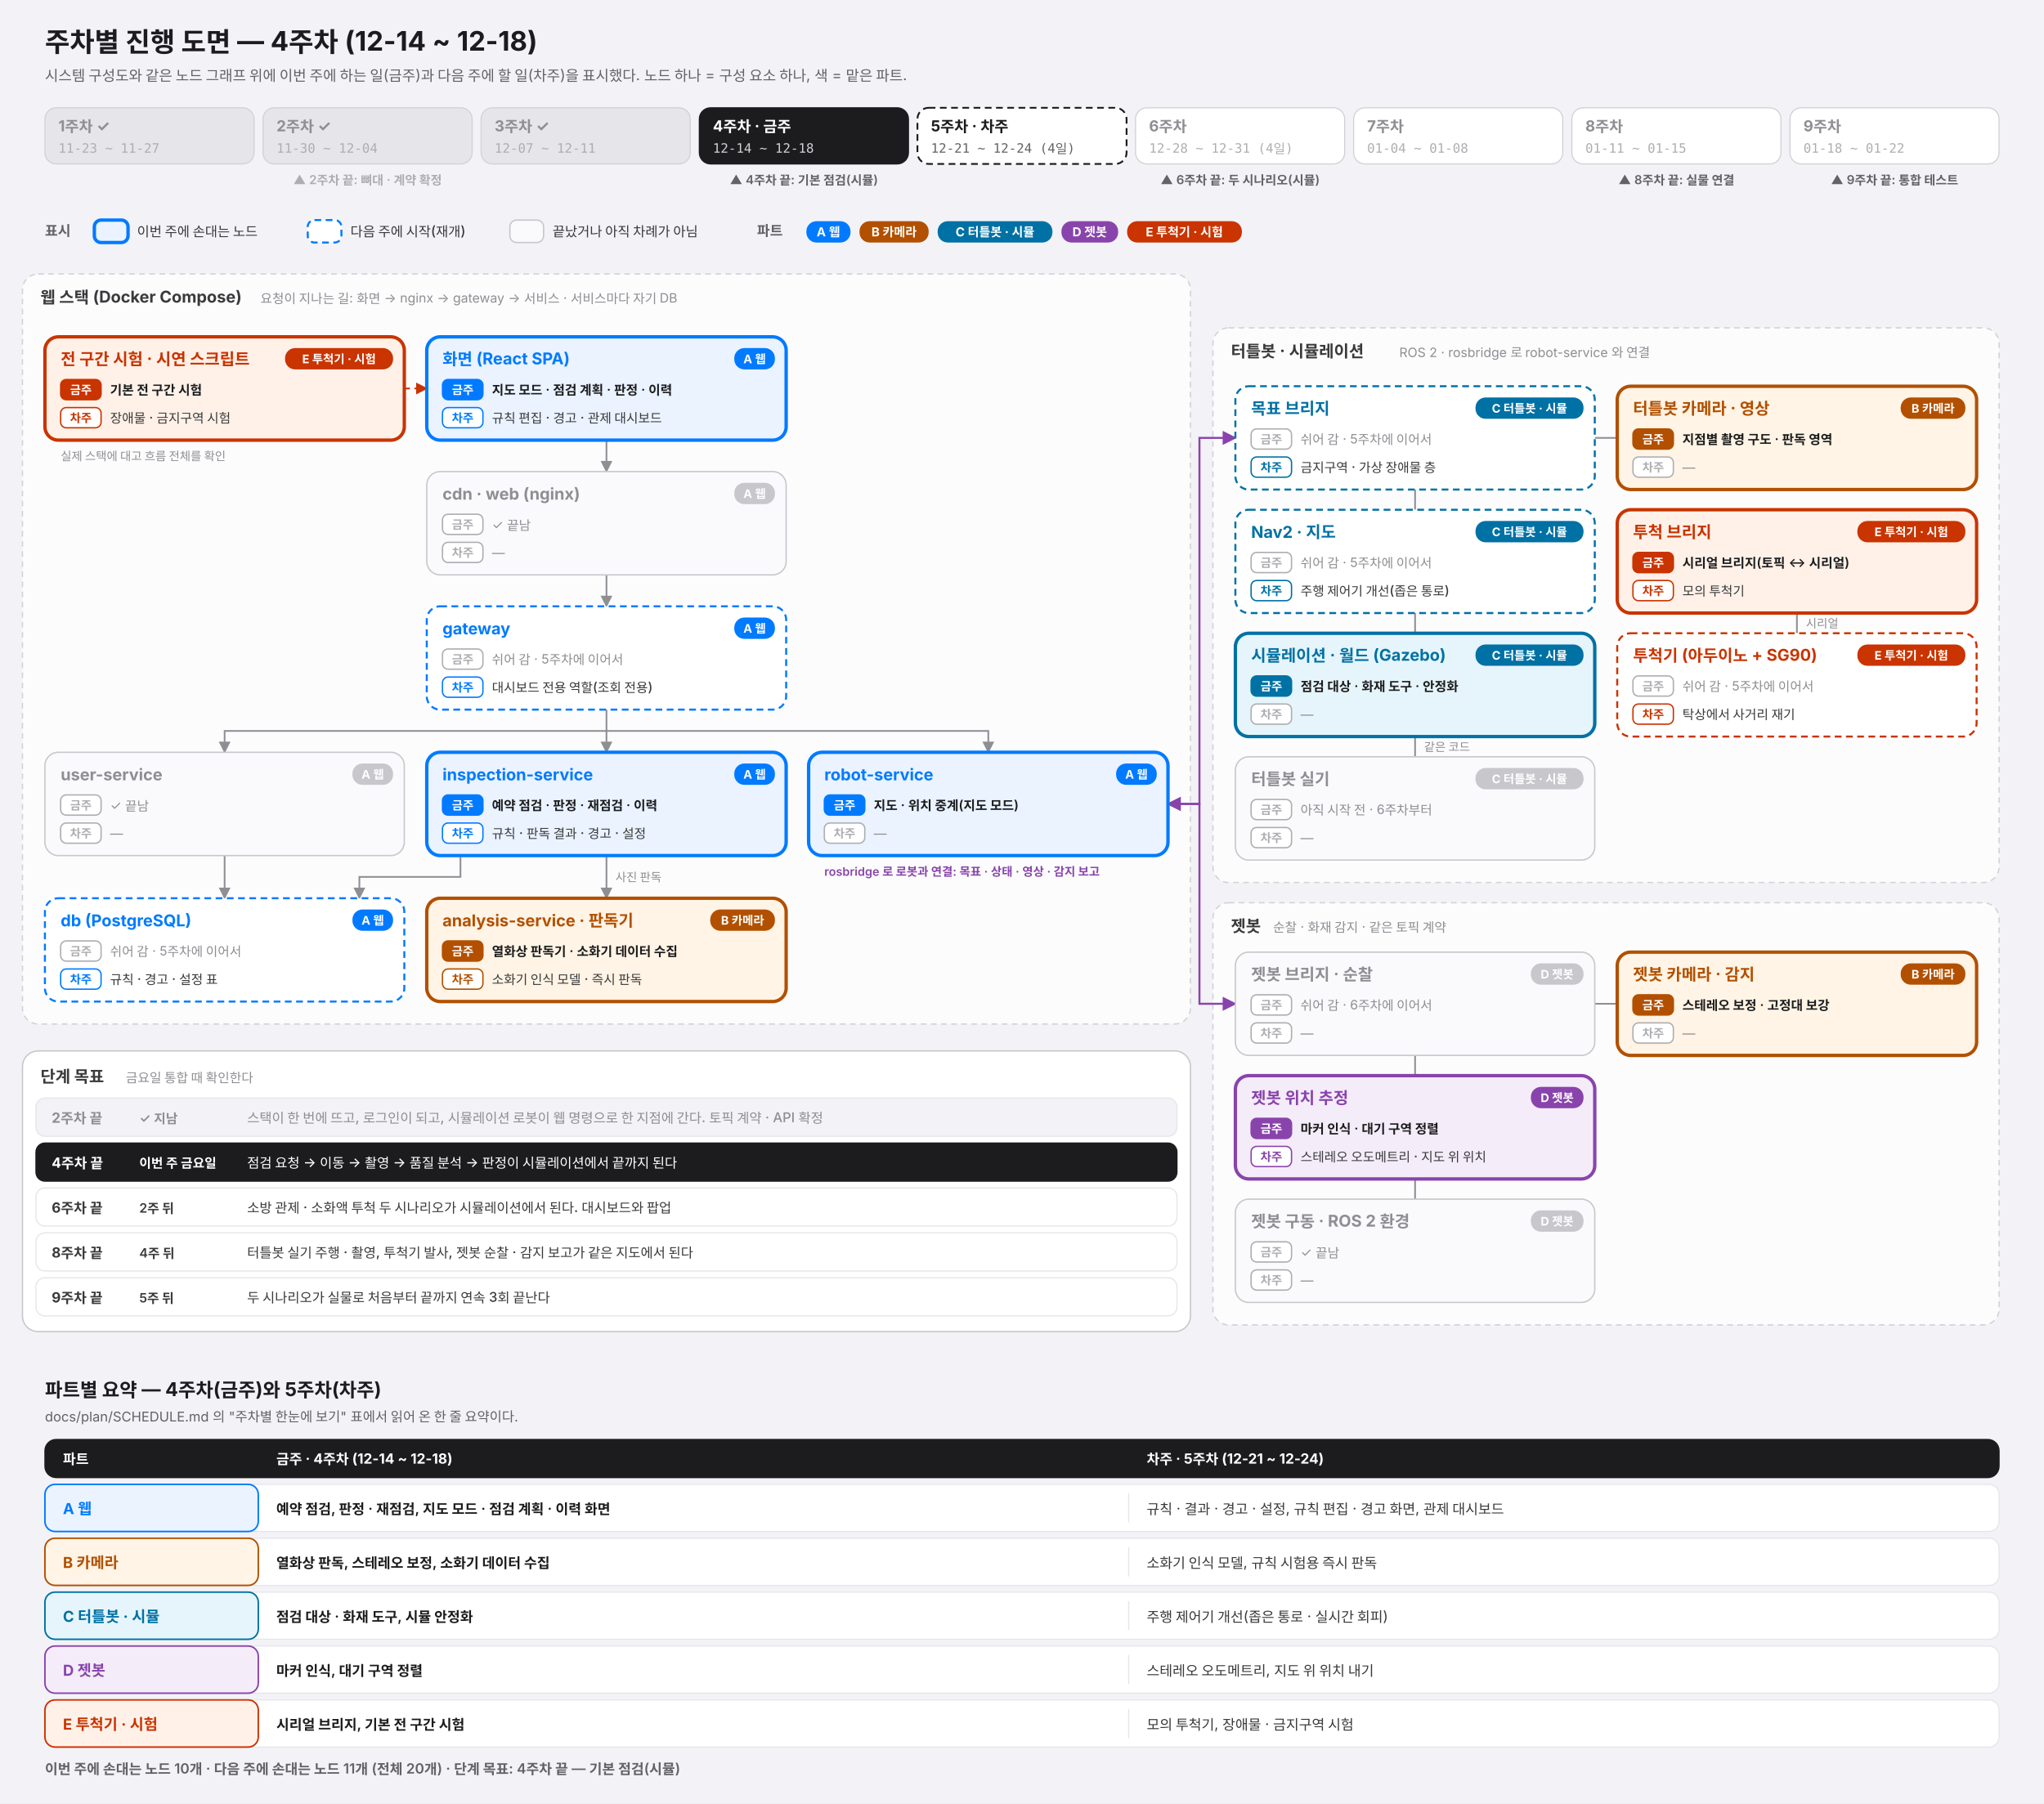
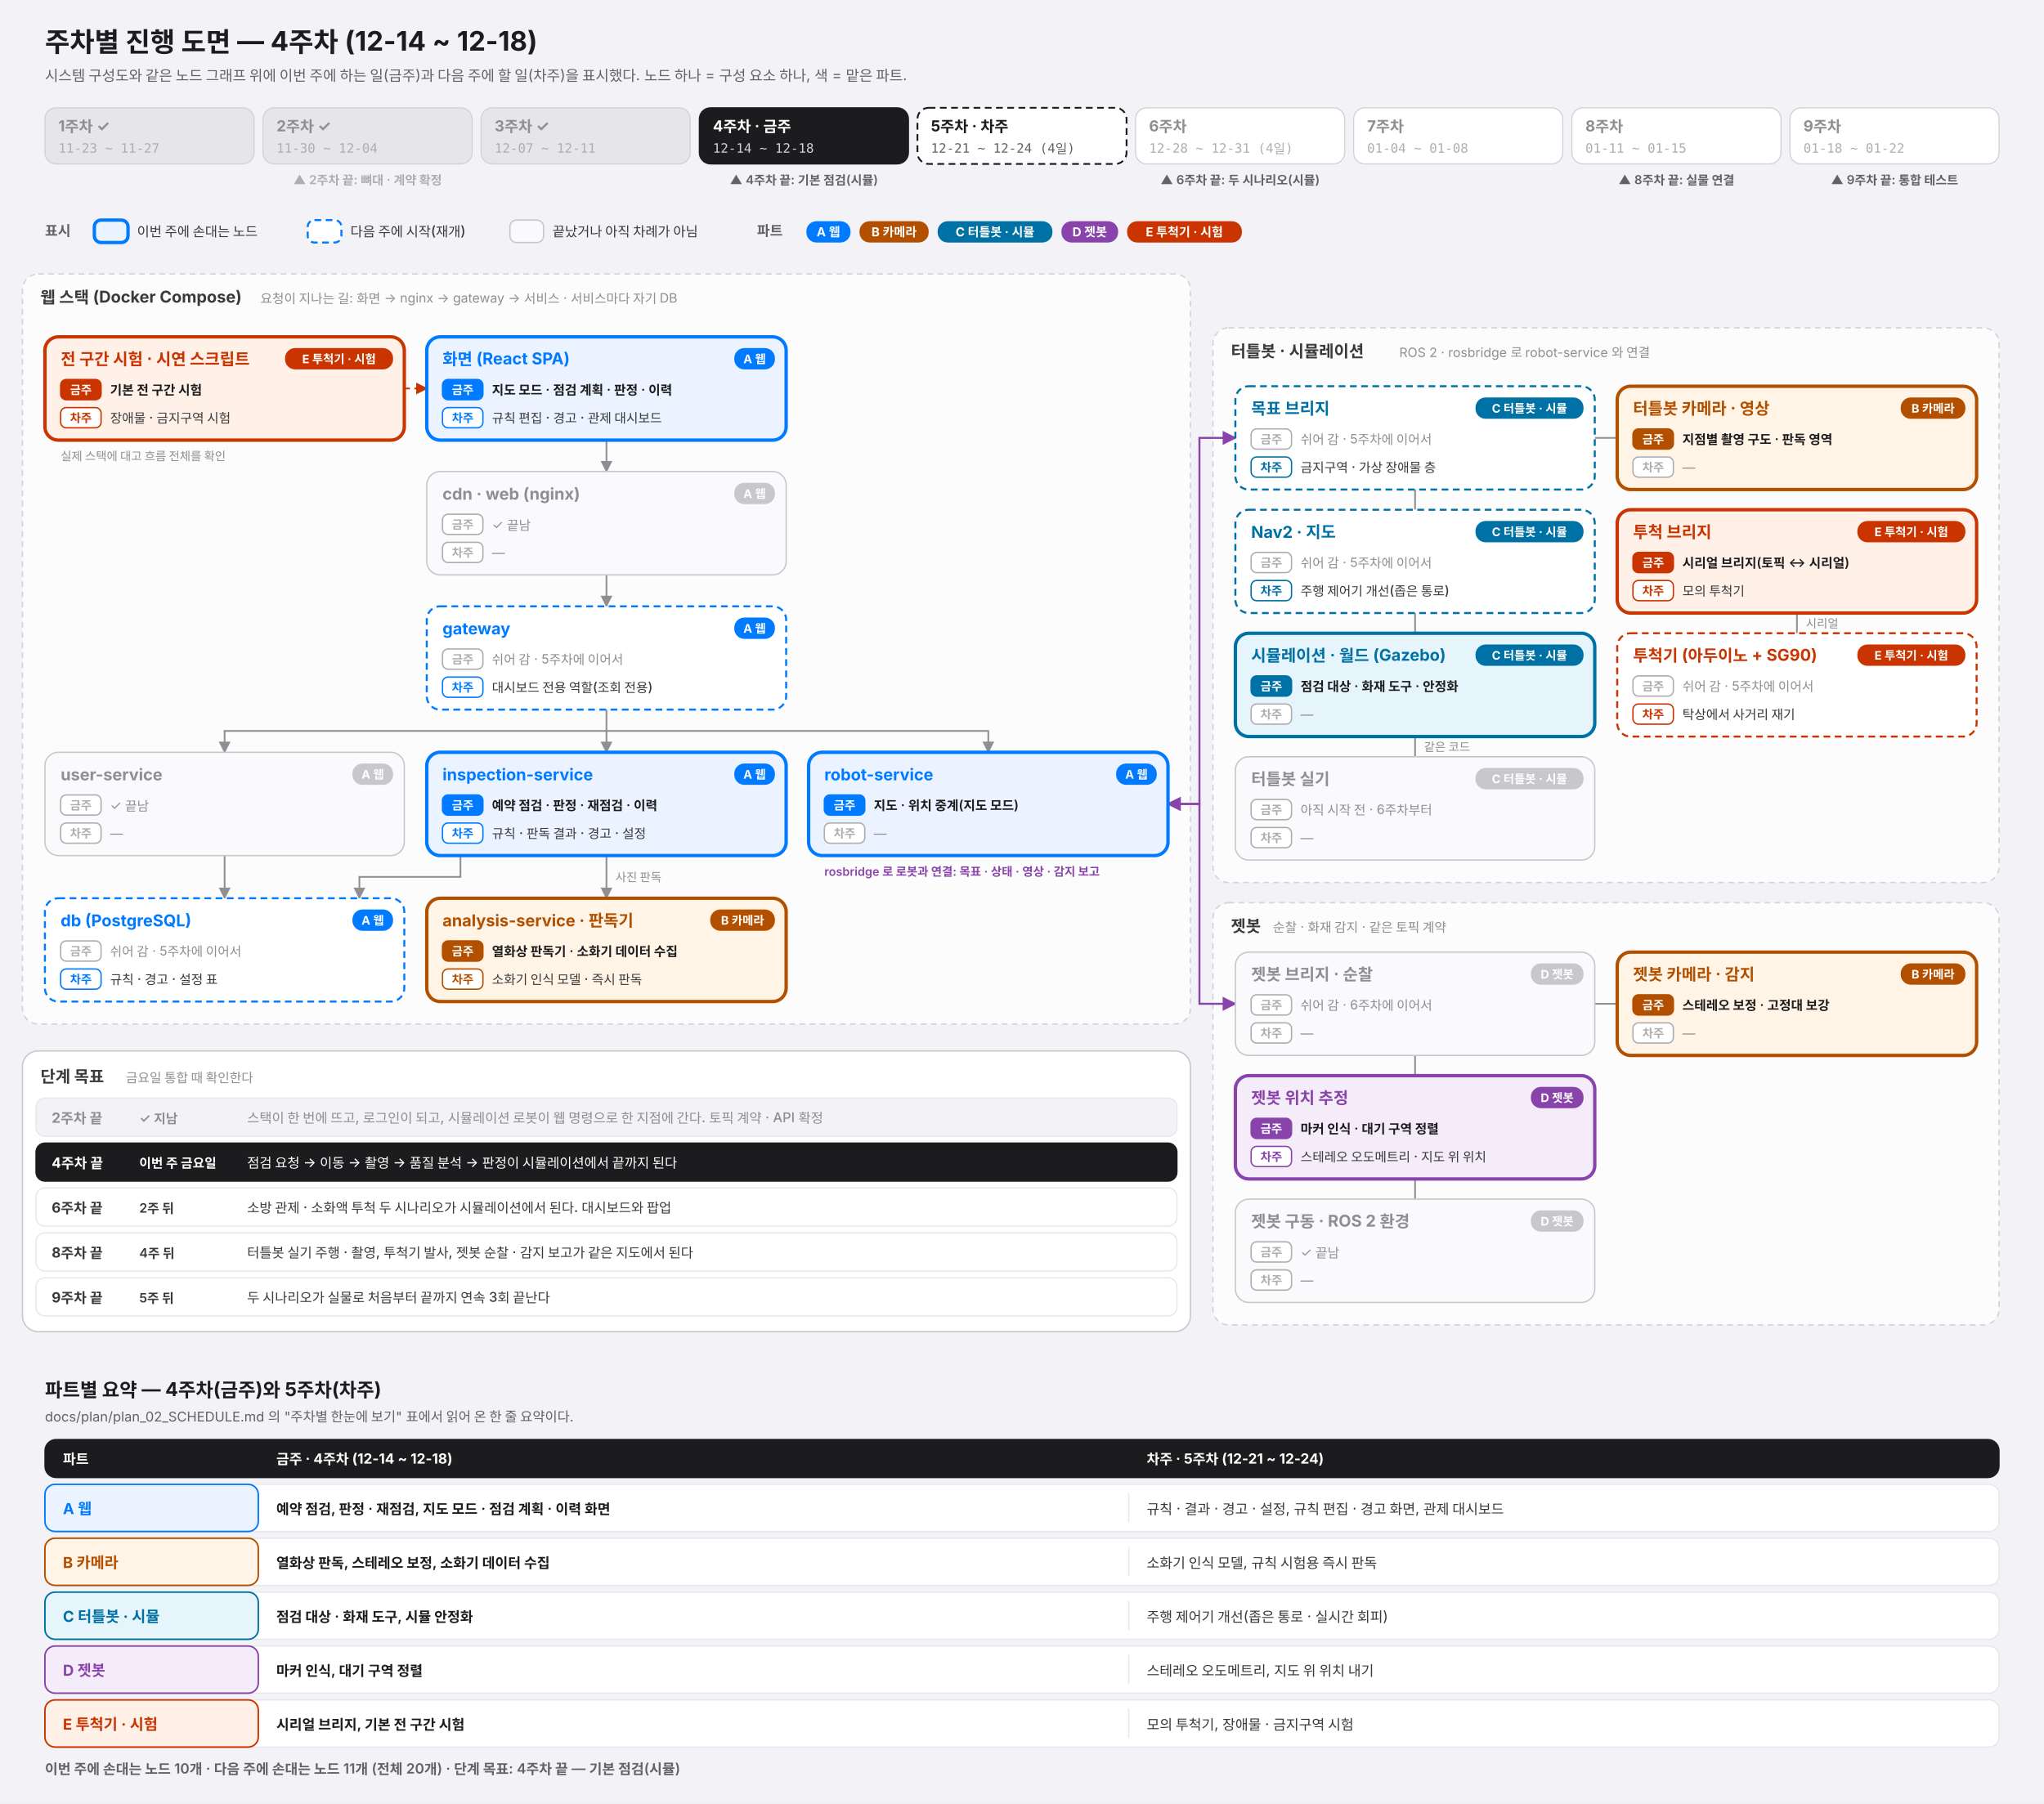
<svg xmlns="http://www.w3.org/2000/svg" width="1820" height="1606" viewBox="0 0 1820 1606" font-family="-apple-system, 'Apple SD Gothic Neo', 'Noto Sans KR', 'Malgun Gothic', sans-serif">
  <defs>
    <marker id="a8944ab" viewBox="0 0 10 10" refX="9" refY="5" markerWidth="7" markerHeight="7" orient="auto-start-reverse">
      <path d="M0,0 L10,5 L0,10 z" fill="#8944ab" />
    </marker>
    <marker id="a8e8e93" viewBox="0 0 10 10" refX="9" refY="5" markerWidth="7" markerHeight="7" orient="auto-start-reverse">
      <path d="M0,0 L10,5 L0,10 z" fill="#8e8e93" />
    </marker>
    <marker id="ac93400" viewBox="0 0 10 10" refX="9" refY="5" markerWidth="7" markerHeight="7" orient="auto-start-reverse">
      <path d="M0,0 L10,5 L0,10 z" fill="#c93400" />
    </marker>
  </defs>
  <rect width="1820" height="1606" fill="#f2f2f7" />
  <text x="40.0" y="46.0" font-size="24" font-weight="700" fill="#1c1c1e" text-anchor="start">주차별 진행 도면 — 4주차 (12-14 ~ 12-18)</text>
  <text x="40.0" y="72.0" font-size="13" font-weight="400" fill="#636366" text-anchor="start">시스템 구성도와 같은 노드 그래프 위에 이번 주에 하는 일(금주)과 다음 주에 할 일(차주)을 표시했다. 노드 하나 = 구성 요소 하나, 색 = 맡은 파트.</text>
  <rect x="40.0" y="96.0" width="186.2" height="50.0" rx="10" fill="#e5e5ea" stroke="#d1d1d6" stroke-width="1.0" />
  <text x="52.0" y="117.0" font-size="13.5" font-weight="700" fill="#8e8e93" text-anchor="start">1주차 ✓</text>
  <text x="52.0" y="136.0" font-size="11.5" font-weight="500" fill="#aeaeb2" text-anchor="start" font-family="'SF Mono', Menlo, Consolas, monospace">11-23 ~ 11-27</text>
  <rect x="234.2" y="96.0" width="186.2" height="50.0" rx="10" fill="#e5e5ea" stroke="#d1d1d6" stroke-width="1.0" />
  <text x="246.2" y="117.0" font-size="13.5" font-weight="700" fill="#8e8e93" text-anchor="start">2주차 ✓</text>
  <text x="246.2" y="136.0" font-size="11.5" font-weight="500" fill="#aeaeb2" text-anchor="start" font-family="'SF Mono', Menlo, Consolas, monospace">11-30 ~ 12-04</text>
  <text x="327.3" y="164.0" font-size="11" font-weight="600" fill="#aeaeb2" text-anchor="middle">▲ 2주차 끝: 뼈대 · 계약 확정</text>
  <rect x="428.4" y="96.0" width="186.2" height="50.0" rx="10" fill="#e5e5ea" stroke="#d1d1d6" stroke-width="1.0" />
  <text x="440.4" y="117.0" font-size="13.5" font-weight="700" fill="#8e8e93" text-anchor="start">3주차 ✓</text>
  <text x="440.4" y="136.0" font-size="11.5" font-weight="500" fill="#aeaeb2" text-anchor="start" font-family="'SF Mono', Menlo, Consolas, monospace">12-07 ~ 12-11</text>
  <rect x="622.7" y="96.0" width="186.2" height="50.0" rx="10" fill="#1c1c1e" stroke="#1c1c1e" stroke-width="1.0" />
  <text x="634.7" y="117.0" font-size="13.5" font-weight="700" fill="#ffffff" text-anchor="start">4주차 · 금주</text>
  <text x="634.7" y="136.0" font-size="11.5" font-weight="500" fill="#d1d1d6" text-anchor="start" font-family="'SF Mono', Menlo, Consolas, monospace">12-14 ~ 12-18</text>
  <text x="715.8" y="164.0" font-size="11" font-weight="600" fill="#636366" text-anchor="middle">▲ 4주차 끝: 기본 점검(시뮬)</text>
  <rect x="816.9" y="96.0" width="186.2" height="50.0" rx="10" fill="#ffffff" stroke="#1c1c1e" stroke-width="1.6" stroke-dasharray="6 4" />
  <text x="828.9" y="117.0" font-size="13.5" font-weight="700" fill="#1c1c1e" text-anchor="start">5주차 · 차주</text>
  <text x="828.9" y="136.0" font-size="11.5" font-weight="500" fill="#636366" text-anchor="start" font-family="'SF Mono', Menlo, Consolas, monospace">12-21 ~ 12-24  (4일)</text>
  <rect x="1011.1" y="96.0" width="186.2" height="50.0" rx="10" fill="#ffffff" stroke="#d1d1d6" stroke-width="1.0" />
  <text x="1023.1" y="117.0" font-size="13.5" font-weight="700" fill="#8e8e93" text-anchor="start">6주차</text>
  <text x="1023.1" y="136.0" font-size="11.5" font-weight="500" fill="#aeaeb2" text-anchor="start" font-family="'SF Mono', Menlo, Consolas, monospace">12-28 ~ 12-31  (4일)</text>
  <text x="1104.2" y="164.0" font-size="11" font-weight="600" fill="#636366" text-anchor="middle">▲ 6주차 끝: 두 시나리오(시뮬)</text>
  <rect x="1205.3" y="96.0" width="186.2" height="50.0" rx="10" fill="#ffffff" stroke="#d1d1d6" stroke-width="1.0" />
  <text x="1217.3" y="117.0" font-size="13.5" font-weight="700" fill="#8e8e93" text-anchor="start">7주차</text>
  <text x="1217.3" y="136.0" font-size="11.5" font-weight="500" fill="#aeaeb2" text-anchor="start" font-family="'SF Mono', Menlo, Consolas, monospace">01-04 ~ 01-08</text>
  <rect x="1399.6" y="96.0" width="186.2" height="50.0" rx="10" fill="#ffffff" stroke="#d1d1d6" stroke-width="1.0" />
  <text x="1411.6" y="117.0" font-size="13.5" font-weight="700" fill="#8e8e93" text-anchor="start">8주차</text>
  <text x="1411.6" y="136.0" font-size="11.5" font-weight="500" fill="#aeaeb2" text-anchor="start" font-family="'SF Mono', Menlo, Consolas, monospace">01-11 ~ 01-15</text>
  <text x="1492.7" y="164.0" font-size="11" font-weight="600" fill="#636366" text-anchor="middle">▲ 8주차 끝: 실물 연결</text>
  <rect x="1593.8" y="96.0" width="186.2" height="50.0" rx="10" fill="#ffffff" stroke="#d1d1d6" stroke-width="1.0" />
  <text x="1605.8" y="117.0" font-size="13.5" font-weight="700" fill="#8e8e93" text-anchor="start">9주차</text>
  <text x="1605.8" y="136.0" font-size="11.5" font-weight="500" fill="#aeaeb2" text-anchor="start" font-family="'SF Mono', Menlo, Consolas, monospace">01-18 ~ 01-22</text>
  <text x="1686.9" y="164.0" font-size="11" font-weight="600" fill="#636366" text-anchor="middle">▲ 9주차 끝: 통합 테스트</text>
  <text x="40.0" y="210.0" font-size="12.5" font-weight="700" fill="#636366" text-anchor="start">표시</text>
  <rect x="84.0" y="196.0" width="30.0" height="20.0" rx="6" fill="#eaf3ff" stroke="#007aff" stroke-width="3" />
  <text x="122.0" y="210.5" font-size="12" font-weight="500" fill="#3a3a3c" text-anchor="start">이번 주에 손대는 노드</text>
  <rect x="274.0" y="196.0" width="30.0" height="20.0" rx="6" fill="#ffffff" stroke="#007aff" stroke-width="1.8" stroke-dasharray="6 4" />
  <text x="312.0" y="210.5" font-size="12" font-weight="500" fill="#3a3a3c" text-anchor="start">다음 주에 시작(재개)</text>
  <rect x="454.0" y="196.0" width="30.0" height="20.0" rx="6" fill="#fafafc" stroke="#c7c7cc" stroke-width="1.2" />
  <text x="492.0" y="210.5" font-size="12" font-weight="500" fill="#3a3a3c" text-anchor="start">끝났거나 아직 차례가 아님</text>
  <text x="674.0" y="210.0" font-size="12.5" font-weight="700" fill="#636366" text-anchor="start">파트</text>
  <rect x="718.0" y="197.0" width="39.3" height="19.0" rx="9" fill="#007aff" stroke="none" stroke-width="0" />
  <text x="737.6" y="210.5" font-size="11" font-weight="700" fill="#ffffff" text-anchor="middle">A 웹</text>
  <rect x="765.3" y="197.0" width="61.6" height="19.0" rx="9" fill="#b25000" stroke="none" stroke-width="0" />
  <text x="796.1" y="210.5" font-size="11" font-weight="700" fill="#ffffff" text-anchor="middle">B 카메라</text>
  <rect x="834.9" y="197.0" width="102.2" height="19.0" rx="9" fill="#0071a4" stroke="none" stroke-width="0" />
  <text x="886.0" y="210.5" font-size="11" font-weight="700" fill="#ffffff" text-anchor="middle">C 터틀봇 · 시뮬</text>
  <rect x="945.1" y="197.0" width="50.5" height="19.0" rx="9" fill="#8944ab" stroke="none" stroke-width="0" />
  <text x="970.3" y="210.5" font-size="11" font-weight="700" fill="#ffffff" text-anchor="middle">D 젯봇</text>
  <rect x="1003.6" y="197.0" width="102.2" height="19.0" rx="9" fill="#c93400" stroke="none" stroke-width="0" />
  <text x="1054.6" y="210.5" font-size="11" font-weight="700" fill="#ffffff" text-anchor="middle">E 투척기 · 시험</text>
  <rect x="20.0" y="244.0" width="1040.0" height="668.0" rx="14" fill="#ffffff" stroke="#c7c7cc" stroke-width="1.2" stroke-dasharray="5 4" opacity="0.75" />
  <text x="36.0" y="270.0" font-size="14.5" font-weight="700" fill="#3a3a3c" text-anchor="start">웹 스택 (Docker Compose)</text>
  <text x="231.8" y="270.0" font-size="11.5" font-weight="400" fill="#8e8e93" text-anchor="start">요청이 지나는 길: 화면 → nginx → gateway → 서비스 · 서비스마다 자기 DB</text>
  <rect x="1080.0" y="292.0" width="700.0" height="494.0" rx="14" fill="#ffffff" stroke="#c7c7cc" stroke-width="1.2" stroke-dasharray="5 4" opacity="0.75" />
  <text x="1096.0" y="318.0" font-size="14.5" font-weight="700" fill="#3a3a3c" text-anchor="start">터틀봇 · 시뮬레이션</text>
  <text x="1245.9" y="318.0" font-size="11.5" font-weight="400" fill="#8e8e93" text-anchor="start">ROS 2 · rosbridge 로 robot-service 와 연결</text>
  <rect x="1080.0" y="804.0" width="700.0" height="376.0" rx="14" fill="#ffffff" stroke="#c7c7cc" stroke-width="1.2" stroke-dasharray="5 4" opacity="0.75" />
  <text x="1096.0" y="830.0" font-size="14.5" font-weight="700" fill="#3a3a3c" text-anchor="start">젯봇</text>
  <text x="1133.5" y="830.0" font-size="11.5" font-weight="400" fill="#8e8e93" text-anchor="start">순찰 · 화재 감지 · 같은 토픽 계약</text>
  <path d="M540.0 392.0 L540.0 420.0" fill="none" stroke="#8e8e93" stroke-width="1.5" marker-end="url(#a8e8e93)" />
  <path d="M540.0 512.0 L540.0 540.0" fill="none" stroke="#8e8e93" stroke-width="1.5" marker-end="url(#a8e8e93)" />
  <path d="M540.0 632.0 L540.0 670.0" fill="none" stroke="#8e8e93" stroke-width="1.5" marker-end="url(#a8e8e93)" />
  <path d="M540.0 762.0 L540.0 800.0" fill="none" stroke="#8e8e93" stroke-width="1.5" marker-end="url(#a8e8e93)" />
  <text x="548.0" y="785.0" font-size="10.5" font-weight="500" fill="#8e8e93" text-anchor="start">사진 판독</text>
  <path d="M1260.0 436.0 L1260.0 454.0" fill="none" stroke="#8e8e93" stroke-width="1.5" />
  <path d="M1260.0 546.0 L1260.0 564.0" fill="none" stroke="#8e8e93" stroke-width="1.5" />
  <path d="M1260.0 656.0 L1260.0 674.0" fill="none" stroke="#8e8e93" stroke-width="1.5" />
  <text x="1268.0" y="669.0" font-size="10.5" font-weight="500" fill="#8e8e93" text-anchor="start">같은 코드</text>
  <path d="M1600.0 546.0 L1600.0 564.0" fill="none" stroke="#8e8e93" stroke-width="1.5" />
  <text x="1608.0" y="559.0" font-size="10.5" font-weight="500" fill="#8e8e93" text-anchor="start">시리얼</text>
  <path d="M1260.0 940.0 L1260.0 958.0" fill="none" stroke="#8e8e93" stroke-width="1.5" />
  <path d="M1260.0 1050.0 L1260.0 1068.0" fill="none" stroke="#8e8e93" stroke-width="1.5" />
  <path d="M540.0 651.0 L200.0 651.0 L200.0 670.0" fill="none" stroke="#8e8e93" stroke-width="1.5" marker-end="url(#a8e8e93)" />
  <path d="M540.0 651.0 L880.0 651.0 L880.0 670.0" fill="none" stroke="#8e8e93" stroke-width="1.5" marker-end="url(#a8e8e93)" />
  <path d="M200.0 762.0 L200.0 800.0" fill="none" stroke="#8e8e93" stroke-width="1.5" marker-end="url(#a8e8e93)" />
  <path d="M410.0 762.0 L410.0 781.0 L320.0 781.0 L320.0 800.0" fill="none" stroke="#8e8e93" stroke-width="1.5" marker-end="url(#a8e8e93)" />
  <path d="M1040.0 716.0 L1068.0 716.0 L1068.0 390.0 L1100.0 390.0" fill="none" stroke="#8944ab" stroke-width="1.8" marker-end="url(#a8944ab)" marker-start="url(#a8944ab)" />
  <path d="M1040.0 716.0 L1068.0 716.0 L1068.0 894.0 L1100.0 894.0" fill="none" stroke="#8944ab" stroke-width="1.8" marker-end="url(#a8944ab)" marker-start="url(#a8944ab)" />
  <text x="734.0" y="780.0" font-size="10.5" font-weight="600" fill="#8944ab" text-anchor="start">rosbridge 로 로봇과 연결: 목표 · 상태 · 영상 · 감지 보고</text>
  <path d="M1420.0 390.0 L1440.0 390.0" fill="none" stroke="#8e8e93" stroke-width="1.5" />
  <path d="M1420.0 894.0 L1440.0 894.0" fill="none" stroke="#8e8e93" stroke-width="1.5" />
  <path d="M360.0 346.0 L380.0 346.0" fill="none" stroke="#c93400" stroke-width="1.5" marker-end="url(#ac93400)" stroke-dasharray="5 4" />
  <text x="54.0" y="410.0" font-size="10.5" font-weight="500" fill="#8e8e93" text-anchor="start">실제 스택에 대고 흐름 전체를 확인</text>
  <rect x="40.0" y="300.0" width="320.0" height="92.0" rx="12" fill="#fff1e8" stroke="#c93400" stroke-width="3" />
  <text x="54.0" y="325.0" font-size="14.5" font-weight="700" fill="#c93400" text-anchor="start">전 구간 시험 · 시연 스크립트</text>
  <rect x="253.8" y="310.0" width="96.2" height="19.0" rx="9" fill="#c93400" stroke="none" stroke-width="0" />
  <text x="301.9" y="323.5" font-size="10.5" font-weight="700" fill="#ffffff" text-anchor="middle">E 투척기 · 시험</text>
  <rect x="54.0" y="338.0" width="36.0" height="18.0" rx="5" fill="#c93400" stroke="#c93400" stroke-width="1.2" />
  <text x="72.0" y="351.0" font-size="10.5" font-weight="700" fill="#ffffff" text-anchor="middle">금주</text>
  <text x="98.0" y="351.5" font-size="11.5" font-weight="600" fill="#1c1c1e" text-anchor="start">기본 전 구간 시험</text>
  <rect x="54.0" y="363.0" width="36.0" height="18.0" rx="5" fill="#ffffff" stroke="#c93400" stroke-width="1.2" />
  <text x="72.0" y="376.0" font-size="10.5" font-weight="700" fill="#c93400" text-anchor="middle">차주</text>
  <text x="98.0" y="376.5" font-size="11.5" font-weight="500" fill="#3a3a3c" text-anchor="start">장애물 · 금지구역 시험</text>
  <rect x="380.0" y="300.0" width="320.0" height="92.0" rx="12" fill="#eaf3ff" stroke="#007aff" stroke-width="3" />
  <text x="394.0" y="325.0" font-size="14.5" font-weight="700" fill="#007aff" text-anchor="start">화면 (React SPA)</text>
  <rect x="653.8" y="310.0" width="36.2" height="19.0" rx="9" fill="#007aff" stroke="none" stroke-width="0" />
  <text x="671.9" y="323.5" font-size="10.5" font-weight="700" fill="#ffffff" text-anchor="middle">A 웹</text>
  <rect x="394.0" y="338.0" width="36.0" height="18.0" rx="5" fill="#007aff" stroke="#007aff" stroke-width="1.2" />
  <text x="412.0" y="351.0" font-size="10.5" font-weight="700" fill="#ffffff" text-anchor="middle">금주</text>
  <text x="438.0" y="351.5" font-size="11.5" font-weight="600" fill="#1c1c1e" text-anchor="start">지도 모드 · 점검 계획 · 판정 · 이력</text>
  <rect x="394.0" y="363.0" width="36.0" height="18.0" rx="5" fill="#ffffff" stroke="#007aff" stroke-width="1.2" />
  <text x="412.0" y="376.0" font-size="10.5" font-weight="700" fill="#007aff" text-anchor="middle">차주</text>
  <text x="438.0" y="376.5" font-size="11.5" font-weight="500" fill="#3a3a3c" text-anchor="start">규칙 편집 · 경고 · 관제 대시보드</text>
  <rect x="380.0" y="420.0" width="320.0" height="92.0" rx="12" fill="#fafafc" stroke="#c7c7cc" stroke-width="1.2" />
  <text x="394.0" y="445.0" font-size="14.5" font-weight="700" fill="#8e8e93" text-anchor="start">cdn · web (nginx)</text>
  <rect x="653.8" y="430.0" width="36.2" height="19.0" rx="9" fill="#c7c7cc" stroke="none" stroke-width="0" />
  <text x="671.9" y="443.5" font-size="10.5" font-weight="700" fill="#ffffff" text-anchor="middle">A 웹</text>
  <rect x="394.0" y="458.0" width="36.0" height="18.0" rx="5" fill="#ffffff" stroke="#aeaeb2" stroke-width="1.2" />
  <text x="412.0" y="471.0" font-size="10.5" font-weight="700" fill="#aeaeb2" text-anchor="middle">금주</text>
  <text x="438.0" y="471.5" font-size="11.5" font-weight="400" fill="#8e8e93" text-anchor="start">✓ 끝남</text>
  <rect x="394.0" y="483.0" width="36.0" height="18.0" rx="5" fill="#ffffff" stroke="#aeaeb2" stroke-width="1.2" />
  <text x="412.0" y="496.0" font-size="10.5" font-weight="700" fill="#aeaeb2" text-anchor="middle">차주</text>
  <text x="438.0" y="496.5" font-size="11.5" font-weight="400" fill="#8e8e93" text-anchor="start">—</text>
  <rect x="380.0" y="540.0" width="320.0" height="92.0" rx="12" fill="#ffffff" stroke="#007aff" stroke-width="1.8" stroke-dasharray="6 4" />
  <text x="394.0" y="565.0" font-size="14.5" font-weight="700" fill="#007aff" text-anchor="start">gateway</text>
  <rect x="653.8" y="550.0" width="36.2" height="19.0" rx="9" fill="#007aff" stroke="none" stroke-width="0" />
  <text x="671.9" y="563.5" font-size="10.5" font-weight="700" fill="#ffffff" text-anchor="middle">A 웹</text>
  <rect x="394.0" y="578.0" width="36.0" height="18.0" rx="5" fill="#ffffff" stroke="#aeaeb2" stroke-width="1.2" />
  <text x="412.0" y="591.0" font-size="10.5" font-weight="700" fill="#aeaeb2" text-anchor="middle">금주</text>
  <text x="438.0" y="591.5" font-size="11.5" font-weight="400" fill="#8e8e93" text-anchor="start">쉬어 감 · 5주차에 이어서</text>
  <rect x="394.0" y="603.0" width="36.0" height="18.0" rx="5" fill="#ffffff" stroke="#007aff" stroke-width="1.2" />
  <text x="412.0" y="616.0" font-size="10.5" font-weight="700" fill="#007aff" text-anchor="middle">차주</text>
  <text x="438.0" y="616.5" font-size="11.5" font-weight="500" fill="#3a3a3c" text-anchor="start">대시보드 전용 역할(조회 전용)</text>
  <rect x="40.0" y="670.0" width="320.0" height="92.0" rx="12" fill="#fafafc" stroke="#c7c7cc" stroke-width="1.2" />
  <text x="54.0" y="695.0" font-size="14.5" font-weight="700" fill="#8e8e93" text-anchor="start">user-service</text>
  <rect x="313.8" y="680.0" width="36.2" height="19.0" rx="9" fill="#c7c7cc" stroke="none" stroke-width="0" />
  <text x="331.9" y="693.5" font-size="10.5" font-weight="700" fill="#ffffff" text-anchor="middle">A 웹</text>
  <rect x="54.0" y="708.0" width="36.0" height="18.0" rx="5" fill="#ffffff" stroke="#aeaeb2" stroke-width="1.2" />
  <text x="72.0" y="721.0" font-size="10.5" font-weight="700" fill="#aeaeb2" text-anchor="middle">금주</text>
  <text x="98.0" y="721.5" font-size="11.5" font-weight="400" fill="#8e8e93" text-anchor="start">✓ 끝남</text>
  <rect x="54.0" y="733.0" width="36.0" height="18.0" rx="5" fill="#ffffff" stroke="#aeaeb2" stroke-width="1.2" />
  <text x="72.0" y="746.0" font-size="10.5" font-weight="700" fill="#aeaeb2" text-anchor="middle">차주</text>
  <text x="98.0" y="746.5" font-size="11.5" font-weight="400" fill="#8e8e93" text-anchor="start">—</text>
  <rect x="380.0" y="670.0" width="320.0" height="92.0" rx="12" fill="#eaf3ff" stroke="#007aff" stroke-width="3" />
  <text x="394.0" y="695.0" font-size="14.5" font-weight="700" fill="#007aff" text-anchor="start">inspection-service</text>
  <rect x="653.8" y="680.0" width="36.2" height="19.0" rx="9" fill="#007aff" stroke="none" stroke-width="0" />
  <text x="671.9" y="693.5" font-size="10.5" font-weight="700" fill="#ffffff" text-anchor="middle">A 웹</text>
  <rect x="394.0" y="708.0" width="36.0" height="18.0" rx="5" fill="#007aff" stroke="#007aff" stroke-width="1.2" />
  <text x="412.0" y="721.0" font-size="10.5" font-weight="700" fill="#ffffff" text-anchor="middle">금주</text>
  <text x="438.0" y="721.5" font-size="11.5" font-weight="600" fill="#1c1c1e" text-anchor="start">예약 점검 · 판정 · 재점검 · 이력</text>
  <rect x="394.0" y="733.0" width="36.0" height="18.0" rx="5" fill="#ffffff" stroke="#007aff" stroke-width="1.2" />
  <text x="412.0" y="746.0" font-size="10.5" font-weight="700" fill="#007aff" text-anchor="middle">차주</text>
  <text x="438.0" y="746.5" font-size="11.5" font-weight="500" fill="#3a3a3c" text-anchor="start">규칙 · 판독 결과 · 경고 · 설정</text>
  <rect x="720.0" y="670.0" width="320.0" height="92.0" rx="12" fill="#eaf3ff" stroke="#007aff" stroke-width="3" />
  <text x="734.0" y="695.0" font-size="14.5" font-weight="700" fill="#007aff" text-anchor="start">robot-service</text>
  <rect x="993.8" y="680.0" width="36.2" height="19.0" rx="9" fill="#007aff" stroke="none" stroke-width="0" />
  <text x="1011.9" y="693.5" font-size="10.5" font-weight="700" fill="#ffffff" text-anchor="middle">A 웹</text>
  <rect x="734.0" y="708.0" width="36.0" height="18.0" rx="5" fill="#007aff" stroke="#007aff" stroke-width="1.2" />
  <text x="752.0" y="721.0" font-size="10.5" font-weight="700" fill="#ffffff" text-anchor="middle">금주</text>
  <text x="778.0" y="721.5" font-size="11.5" font-weight="600" fill="#1c1c1e" text-anchor="start">지도 · 위치 중계(지도 모드)</text>
  <rect x="734.0" y="733.0" width="36.0" height="18.0" rx="5" fill="#ffffff" stroke="#aeaeb2" stroke-width="1.2" />
  <text x="752.0" y="746.0" font-size="10.5" font-weight="700" fill="#aeaeb2" text-anchor="middle">차주</text>
  <text x="778.0" y="746.5" font-size="11.5" font-weight="400" fill="#8e8e93" text-anchor="start">—</text>
  <rect x="40.0" y="800.0" width="320.0" height="92.0" rx="12" fill="#ffffff" stroke="#007aff" stroke-width="1.8" stroke-dasharray="6 4" />
  <text x="54.0" y="825.0" font-size="14.5" font-weight="700" fill="#007aff" text-anchor="start">db (PostgreSQL)</text>
  <rect x="313.8" y="810.0" width="36.2" height="19.0" rx="9" fill="#007aff" stroke="none" stroke-width="0" />
  <text x="331.9" y="823.5" font-size="10.5" font-weight="700" fill="#ffffff" text-anchor="middle">A 웹</text>
  <rect x="54.0" y="838.0" width="36.0" height="18.0" rx="5" fill="#ffffff" stroke="#aeaeb2" stroke-width="1.2" />
  <text x="72.0" y="851.0" font-size="10.5" font-weight="700" fill="#aeaeb2" text-anchor="middle">금주</text>
  <text x="98.0" y="851.5" font-size="11.5" font-weight="400" fill="#8e8e93" text-anchor="start">쉬어 감 · 5주차에 이어서</text>
  <rect x="54.0" y="863.0" width="36.0" height="18.0" rx="5" fill="#ffffff" stroke="#007aff" stroke-width="1.2" />
  <text x="72.0" y="876.0" font-size="10.5" font-weight="700" fill="#007aff" text-anchor="middle">차주</text>
  <text x="98.0" y="876.5" font-size="11.5" font-weight="500" fill="#3a3a3c" text-anchor="start">규칙 · 경고 · 설정 표</text>
  <rect x="380.0" y="800.0" width="320.0" height="92.0" rx="12" fill="#fff4e5" stroke="#b25000" stroke-width="3" />
  <text x="394.0" y="825.0" font-size="14.5" font-weight="700" fill="#b25000" text-anchor="start">analysis-service · 판독기</text>
  <rect x="632.4" y="810.0" width="57.6" height="19.0" rx="9" fill="#b25000" stroke="none" stroke-width="0" />
  <text x="661.2" y="823.5" font-size="10.5" font-weight="700" fill="#ffffff" text-anchor="middle">B 카메라</text>
  <rect x="394.0" y="838.0" width="36.0" height="18.0" rx="5" fill="#b25000" stroke="#b25000" stroke-width="1.2" />
  <text x="412.0" y="851.0" font-size="10.5" font-weight="700" fill="#ffffff" text-anchor="middle">금주</text>
  <text x="438.0" y="851.5" font-size="11.5" font-weight="600" fill="#1c1c1e" text-anchor="start">열화상 판독기 · 소화기 데이터 수집</text>
  <rect x="394.0" y="863.0" width="36.0" height="18.0" rx="5" fill="#ffffff" stroke="#b25000" stroke-width="1.2" />
  <text x="412.0" y="876.0" font-size="10.5" font-weight="700" fill="#b25000" text-anchor="middle">차주</text>
  <text x="438.0" y="876.5" font-size="11.5" font-weight="500" fill="#3a3a3c" text-anchor="start">소화기 인식 모델 · 즉시 판독</text>
  <rect x="1100.0" y="344.0" width="320.0" height="92.0" rx="12" fill="#ffffff" stroke="#0071a4" stroke-width="1.8" stroke-dasharray="6 4" />
  <text x="1114.0" y="369.0" font-size="14.5" font-weight="700" fill="#0071a4" text-anchor="start">목표 브리지</text>
  <rect x="1313.8" y="354.0" width="96.2" height="19.0" rx="9" fill="#0071a4" stroke="none" stroke-width="0" />
  <text x="1361.9" y="367.5" font-size="10.5" font-weight="700" fill="#ffffff" text-anchor="middle">C 터틀봇 · 시뮬</text>
  <rect x="1114.0" y="382.0" width="36.0" height="18.0" rx="5" fill="#ffffff" stroke="#aeaeb2" stroke-width="1.2" />
  <text x="1132.0" y="395.0" font-size="10.5" font-weight="700" fill="#aeaeb2" text-anchor="middle">금주</text>
  <text x="1158.0" y="395.5" font-size="11.5" font-weight="400" fill="#8e8e93" text-anchor="start">쉬어 감 · 5주차에 이어서</text>
  <rect x="1114.0" y="407.0" width="36.0" height="18.0" rx="5" fill="#ffffff" stroke="#0071a4" stroke-width="1.2" />
  <text x="1132.0" y="420.0" font-size="10.5" font-weight="700" fill="#0071a4" text-anchor="middle">차주</text>
  <text x="1158.0" y="420.5" font-size="11.5" font-weight="500" fill="#3a3a3c" text-anchor="start">금지구역 · 가상 장애물 층</text>
  <rect x="1100.0" y="454.0" width="320.0" height="92.0" rx="12" fill="#ffffff" stroke="#0071a4" stroke-width="1.8" stroke-dasharray="6 4" />
  <text x="1114.0" y="479.0" font-size="14.5" font-weight="700" fill="#0071a4" text-anchor="start">Nav2 · 지도</text>
  <rect x="1313.8" y="464.0" width="96.2" height="19.0" rx="9" fill="#0071a4" stroke="none" stroke-width="0" />
  <text x="1361.9" y="477.5" font-size="10.5" font-weight="700" fill="#ffffff" text-anchor="middle">C 터틀봇 · 시뮬</text>
  <rect x="1114.0" y="492.0" width="36.0" height="18.0" rx="5" fill="#ffffff" stroke="#aeaeb2" stroke-width="1.2" />
  <text x="1132.0" y="505.0" font-size="10.5" font-weight="700" fill="#aeaeb2" text-anchor="middle">금주</text>
  <text x="1158.0" y="505.5" font-size="11.5" font-weight="400" fill="#8e8e93" text-anchor="start">쉬어 감 · 5주차에 이어서</text>
  <rect x="1114.0" y="517.0" width="36.0" height="18.0" rx="5" fill="#ffffff" stroke="#0071a4" stroke-width="1.2" />
  <text x="1132.0" y="530.0" font-size="10.5" font-weight="700" fill="#0071a4" text-anchor="middle">차주</text>
  <text x="1158.0" y="530.5" font-size="11.5" font-weight="500" fill="#3a3a3c" text-anchor="start">주행 제어기 개선(좁은 통로)</text>
  <rect x="1100.0" y="564.0" width="320.0" height="92.0" rx="12" fill="#e6f5fb" stroke="#0071a4" stroke-width="3" />
  <text x="1114.0" y="589.0" font-size="14.5" font-weight="700" fill="#0071a4" text-anchor="start">시뮬레이션 · 월드 (Gazebo)</text>
  <rect x="1313.8" y="574.0" width="96.2" height="19.0" rx="9" fill="#0071a4" stroke="none" stroke-width="0" />
  <text x="1361.9" y="587.5" font-size="10.5" font-weight="700" fill="#ffffff" text-anchor="middle">C 터틀봇 · 시뮬</text>
  <rect x="1114.0" y="602.0" width="36.0" height="18.0" rx="5" fill="#0071a4" stroke="#0071a4" stroke-width="1.2" />
  <text x="1132.0" y="615.0" font-size="10.5" font-weight="700" fill="#ffffff" text-anchor="middle">금주</text>
  <text x="1158.0" y="615.5" font-size="11.5" font-weight="600" fill="#1c1c1e" text-anchor="start">점검 대상 · 화재 도구 · 안정화</text>
  <rect x="1114.0" y="627.0" width="36.0" height="18.0" rx="5" fill="#ffffff" stroke="#aeaeb2" stroke-width="1.2" />
  <text x="1132.0" y="640.0" font-size="10.5" font-weight="700" fill="#aeaeb2" text-anchor="middle">차주</text>
  <text x="1158.0" y="640.5" font-size="11.5" font-weight="400" fill="#8e8e93" text-anchor="start">—</text>
  <rect x="1100.0" y="674.0" width="320.0" height="92.0" rx="12" fill="#fafafc" stroke="#c7c7cc" stroke-width="1.2" />
  <text x="1114.0" y="699.0" font-size="14.5" font-weight="700" fill="#8e8e93" text-anchor="start">터틀봇 실기</text>
  <rect x="1313.8" y="684.0" width="96.2" height="19.0" rx="9" fill="#c7c7cc" stroke="none" stroke-width="0" />
  <text x="1361.9" y="697.5" font-size="10.5" font-weight="700" fill="#ffffff" text-anchor="middle">C 터틀봇 · 시뮬</text>
  <rect x="1114.0" y="712.0" width="36.0" height="18.0" rx="5" fill="#ffffff" stroke="#aeaeb2" stroke-width="1.2" />
  <text x="1132.0" y="725.0" font-size="10.5" font-weight="700" fill="#aeaeb2" text-anchor="middle">금주</text>
  <text x="1158.0" y="725.5" font-size="11.5" font-weight="400" fill="#8e8e93" text-anchor="start">아직 시작 전 · 6주차부터</text>
  <rect x="1114.0" y="737.0" width="36.0" height="18.0" rx="5" fill="#ffffff" stroke="#aeaeb2" stroke-width="1.2" />
  <text x="1132.0" y="750.0" font-size="10.5" font-weight="700" fill="#aeaeb2" text-anchor="middle">차주</text>
  <text x="1158.0" y="750.5" font-size="11.5" font-weight="400" fill="#8e8e93" text-anchor="start">—</text>
  <rect x="1440.0" y="344.0" width="320.0" height="92.0" rx="12" fill="#fff4e5" stroke="#b25000" stroke-width="3" />
  <text x="1454.0" y="369.0" font-size="14.5" font-weight="700" fill="#b25000" text-anchor="start">터틀봇 카메라 · 영상</text>
  <rect x="1692.4" y="354.0" width="57.6" height="19.0" rx="9" fill="#b25000" stroke="none" stroke-width="0" />
  <text x="1721.2" y="367.5" font-size="10.5" font-weight="700" fill="#ffffff" text-anchor="middle">B 카메라</text>
  <rect x="1454.0" y="382.0" width="36.0" height="18.0" rx="5" fill="#b25000" stroke="#b25000" stroke-width="1.2" />
  <text x="1472.0" y="395.0" font-size="10.5" font-weight="700" fill="#ffffff" text-anchor="middle">금주</text>
  <text x="1498.0" y="395.5" font-size="11.5" font-weight="600" fill="#1c1c1e" text-anchor="start">지점별 촬영 구도 · 판독 영역</text>
  <rect x="1454.0" y="407.0" width="36.0" height="18.0" rx="5" fill="#ffffff" stroke="#aeaeb2" stroke-width="1.2" />
  <text x="1472.0" y="420.0" font-size="10.5" font-weight="700" fill="#aeaeb2" text-anchor="middle">차주</text>
  <text x="1498.0" y="420.5" font-size="11.5" font-weight="400" fill="#8e8e93" text-anchor="start">—</text>
  <rect x="1440.0" y="454.0" width="320.0" height="92.0" rx="12" fill="#fff1e8" stroke="#c93400" stroke-width="3" />
  <text x="1454.0" y="479.0" font-size="14.5" font-weight="700" fill="#c93400" text-anchor="start">투척 브리지</text>
  <rect x="1653.8" y="464.0" width="96.2" height="19.0" rx="9" fill="#c93400" stroke="none" stroke-width="0" />
  <text x="1701.9" y="477.5" font-size="10.5" font-weight="700" fill="#ffffff" text-anchor="middle">E 투척기 · 시험</text>
  <rect x="1454.0" y="492.0" width="36.0" height="18.0" rx="5" fill="#c93400" stroke="#c93400" stroke-width="1.2" />
  <text x="1472.0" y="505.0" font-size="10.5" font-weight="700" fill="#ffffff" text-anchor="middle">금주</text>
  <text x="1498.0" y="505.5" font-size="11.5" font-weight="600" fill="#1c1c1e" text-anchor="start">시리얼 브리지(토픽 ↔ 시리얼)</text>
  <rect x="1454.0" y="517.0" width="36.0" height="18.0" rx="5" fill="#ffffff" stroke="#c93400" stroke-width="1.2" />
  <text x="1472.0" y="530.0" font-size="10.5" font-weight="700" fill="#c93400" text-anchor="middle">차주</text>
  <text x="1498.0" y="530.5" font-size="11.5" font-weight="500" fill="#3a3a3c" text-anchor="start">모의 투척기</text>
  <rect x="1440.0" y="564.0" width="320.0" height="92.0" rx="12" fill="#ffffff" stroke="#c93400" stroke-width="1.8" stroke-dasharray="6 4" />
  <text x="1454.0" y="589.0" font-size="14.5" font-weight="700" fill="#c93400" text-anchor="start">투척기 (아두이노 + SG90)</text>
  <rect x="1653.8" y="574.0" width="96.2" height="19.0" rx="9" fill="#c93400" stroke="none" stroke-width="0" />
  <text x="1701.9" y="587.5" font-size="10.5" font-weight="700" fill="#ffffff" text-anchor="middle">E 투척기 · 시험</text>
  <rect x="1454.0" y="602.0" width="36.0" height="18.0" rx="5" fill="#ffffff" stroke="#aeaeb2" stroke-width="1.2" />
  <text x="1472.0" y="615.0" font-size="10.5" font-weight="700" fill="#aeaeb2" text-anchor="middle">금주</text>
  <text x="1498.0" y="615.5" font-size="11.5" font-weight="400" fill="#8e8e93" text-anchor="start">쉬어 감 · 5주차에 이어서</text>
  <rect x="1454.0" y="627.0" width="36.0" height="18.0" rx="5" fill="#ffffff" stroke="#c93400" stroke-width="1.2" />
  <text x="1472.0" y="640.0" font-size="10.5" font-weight="700" fill="#c93400" text-anchor="middle">차주</text>
  <text x="1498.0" y="640.5" font-size="11.5" font-weight="500" fill="#3a3a3c" text-anchor="start">탁상에서 사거리 재기</text>
  <rect x="1100.0" y="848.0" width="320.0" height="92.0" rx="12" fill="#fafafc" stroke="#c7c7cc" stroke-width="1.2" />
  <text x="1114.0" y="873.0" font-size="14.5" font-weight="700" fill="#8e8e93" text-anchor="start">젯봇 브리지 · 순찰</text>
  <rect x="1363.1" y="858.0" width="46.9" height="19.0" rx="9" fill="#c7c7cc" stroke="none" stroke-width="0" />
  <text x="1386.5" y="871.5" font-size="10.5" font-weight="700" fill="#ffffff" text-anchor="middle">D 젯봇</text>
  <rect x="1114.0" y="886.0" width="36.0" height="18.0" rx="5" fill="#ffffff" stroke="#aeaeb2" stroke-width="1.2" />
  <text x="1132.0" y="899.0" font-size="10.5" font-weight="700" fill="#aeaeb2" text-anchor="middle">금주</text>
  <text x="1158.0" y="899.5" font-size="11.5" font-weight="400" fill="#8e8e93" text-anchor="start">쉬어 감 · 6주차에 이어서</text>
  <rect x="1114.0" y="911.0" width="36.0" height="18.0" rx="5" fill="#ffffff" stroke="#aeaeb2" stroke-width="1.2" />
  <text x="1132.0" y="924.0" font-size="10.5" font-weight="700" fill="#aeaeb2" text-anchor="middle">차주</text>
  <text x="1158.0" y="924.5" font-size="11.5" font-weight="400" fill="#8e8e93" text-anchor="start">—</text>
  <rect x="1100.0" y="958.0" width="320.0" height="92.0" rx="12" fill="#f5ecfa" stroke="#8944ab" stroke-width="3" />
  <text x="1114.0" y="983.0" font-size="14.5" font-weight="700" fill="#8944ab" text-anchor="start">젯봇 위치 추정</text>
  <rect x="1363.1" y="968.0" width="46.9" height="19.0" rx="9" fill="#8944ab" stroke="none" stroke-width="0" />
  <text x="1386.5" y="981.5" font-size="10.5" font-weight="700" fill="#ffffff" text-anchor="middle">D 젯봇</text>
  <rect x="1114.0" y="996.0" width="36.0" height="18.0" rx="5" fill="#8944ab" stroke="#8944ab" stroke-width="1.2" />
  <text x="1132.0" y="1009.0" font-size="10.5" font-weight="700" fill="#ffffff" text-anchor="middle">금주</text>
  <text x="1158.0" y="1009.5" font-size="11.5" font-weight="600" fill="#1c1c1e" text-anchor="start">마커 인식 · 대기 구역 정렬</text>
  <rect x="1114.0" y="1021.0" width="36.0" height="18.0" rx="5" fill="#ffffff" stroke="#8944ab" stroke-width="1.2" />
  <text x="1132.0" y="1034.0" font-size="10.5" font-weight="700" fill="#8944ab" text-anchor="middle">차주</text>
  <text x="1158.0" y="1034.5" font-size="11.5" font-weight="500" fill="#3a3a3c" text-anchor="start">스테레오 오도메트리 · 지도 위 위치</text>
  <rect x="1100.0" y="1068.0" width="320.0" height="92.0" rx="12" fill="#fafafc" stroke="#c7c7cc" stroke-width="1.2" />
  <text x="1114.0" y="1093.0" font-size="14.5" font-weight="700" fill="#8e8e93" text-anchor="start">젯봇 구동 · ROS 2 환경</text>
  <rect x="1363.1" y="1078.0" width="46.9" height="19.0" rx="9" fill="#c7c7cc" stroke="none" stroke-width="0" />
  <text x="1386.5" y="1091.5" font-size="10.5" font-weight="700" fill="#ffffff" text-anchor="middle">D 젯봇</text>
  <rect x="1114.0" y="1106.0" width="36.0" height="18.0" rx="5" fill="#ffffff" stroke="#aeaeb2" stroke-width="1.2" />
  <text x="1132.0" y="1119.0" font-size="10.5" font-weight="700" fill="#aeaeb2" text-anchor="middle">금주</text>
  <text x="1158.0" y="1119.5" font-size="11.5" font-weight="400" fill="#8e8e93" text-anchor="start">✓ 끝남</text>
  <rect x="1114.0" y="1131.0" width="36.0" height="18.0" rx="5" fill="#ffffff" stroke="#aeaeb2" stroke-width="1.2" />
  <text x="1132.0" y="1144.0" font-size="10.5" font-weight="700" fill="#aeaeb2" text-anchor="middle">차주</text>
  <text x="1158.0" y="1144.5" font-size="11.5" font-weight="400" fill="#8e8e93" text-anchor="start">—</text>
  <rect x="1440.0" y="848.0" width="320.0" height="92.0" rx="12" fill="#fff4e5" stroke="#b25000" stroke-width="3" />
  <text x="1454.0" y="873.0" font-size="14.5" font-weight="700" fill="#b25000" text-anchor="start">젯봇 카메라 · 감지</text>
  <rect x="1692.4" y="858.0" width="57.6" height="19.0" rx="9" fill="#b25000" stroke="none" stroke-width="0" />
  <text x="1721.2" y="871.5" font-size="10.5" font-weight="700" fill="#ffffff" text-anchor="middle">B 카메라</text>
  <rect x="1454.0" y="886.0" width="36.0" height="18.0" rx="5" fill="#b25000" stroke="#b25000" stroke-width="1.2" />
  <text x="1472.0" y="899.0" font-size="10.5" font-weight="700" fill="#ffffff" text-anchor="middle">금주</text>
  <text x="1498.0" y="899.5" font-size="11.5" font-weight="600" fill="#1c1c1e" text-anchor="start">스테레오 보정 · 고정대 보강</text>
  <rect x="1454.0" y="911.0" width="36.0" height="18.0" rx="5" fill="#ffffff" stroke="#aeaeb2" stroke-width="1.2" />
  <text x="1472.0" y="924.0" font-size="10.5" font-weight="700" fill="#aeaeb2" text-anchor="middle">차주</text>
  <text x="1498.0" y="924.5" font-size="11.5" font-weight="400" fill="#8e8e93" text-anchor="start">—</text>
  <rect x="20.0" y="936.0" width="1040.0" height="250.0" rx="14" fill="#ffffff" stroke="#c7c7cc" stroke-width="1.2" />
  <text x="36.0" y="964.0" font-size="14.5" font-weight="700" fill="#3a3a3c" text-anchor="start">단계 목표</text>
  <text x="112.0" y="964.0" font-size="11.5" font-weight="400" fill="#8e8e93" text-anchor="start">금요일 통합 때 확인한다</text>
  <rect x="32.0" y="978.0" width="1016.0" height="34.0" rx="8" fill="#f2f2f7" stroke="#e5e5ea" stroke-width="1.0" />
  <text x="46.0" y="1000.0" font-size="12.5" font-weight="700" fill="#8e8e93" text-anchor="start">2주차 끝</text>
  <text x="124.0" y="1000.0" font-size="11.5" font-weight="600" fill="#8e8e93" text-anchor="start">✓ 지남</text>
  <text x="220.0" y="1000.0" font-size="12" font-weight="500" fill="#8e8e93" text-anchor="start">스택이 한 번에 뜨고, 로그인이 되고, 시뮬레이션 로봇이 웹 명령으로 한 지점에 간다. 토픽 계약 · API 확정</text>
  <rect x="32.0" y="1018.0" width="1016.0" height="34.0" rx="8" fill="#1c1c1e" stroke="#1c1c1e" stroke-width="1.0" />
  <text x="46.0" y="1040.0" font-size="12.5" font-weight="700" fill="#ffffff" text-anchor="start">4주차 끝</text>
  <text x="124.0" y="1040.0" font-size="11.5" font-weight="600" fill="#ffffff" text-anchor="start">이번 주 금요일</text>
  <text x="220.0" y="1040.0" font-size="12" font-weight="500" fill="#ffffff" text-anchor="start">점검 요청 → 이동 → 촬영 → 품질 분석 → 판정이 시뮬레이션에서 끝까지 된다</text>
  <rect x="32.0" y="1058.0" width="1016.0" height="34.0" rx="8" fill="#ffffff" stroke="#e5e5ea" stroke-width="1.0" />
  <text x="46.0" y="1080.0" font-size="12.5" font-weight="700" fill="#3a3a3c" text-anchor="start">6주차 끝</text>
  <text x="124.0" y="1080.0" font-size="11.5" font-weight="600" fill="#3a3a3c" text-anchor="start">2주 뒤</text>
  <text x="220.0" y="1080.0" font-size="12" font-weight="500" fill="#3a3a3c" text-anchor="start">소방 관제 · 소화액 투척 두 시나리오가 시뮬레이션에서 된다. 대시보드와 팝업</text>
  <rect x="32.0" y="1098.0" width="1016.0" height="34.0" rx="8" fill="#ffffff" stroke="#e5e5ea" stroke-width="1.0" />
  <text x="46.0" y="1120.0" font-size="12.5" font-weight="700" fill="#3a3a3c" text-anchor="start">8주차 끝</text>
  <text x="124.0" y="1120.0" font-size="11.5" font-weight="600" fill="#3a3a3c" text-anchor="start">4주 뒤</text>
  <text x="220.0" y="1120.0" font-size="12" font-weight="500" fill="#3a3a3c" text-anchor="start">터틀봇 실기 주행 · 촬영, 투척기 발사, 젯봇 순찰 · 감지 보고가 같은 지도에서 된다</text>
  <rect x="32.0" y="1138.0" width="1016.0" height="34.0" rx="8" fill="#ffffff" stroke="#e5e5ea" stroke-width="1.0" />
  <text x="46.0" y="1160.0" font-size="12.5" font-weight="700" fill="#3a3a3c" text-anchor="start">9주차 끝</text>
  <text x="124.0" y="1160.0" font-size="11.5" font-weight="600" fill="#3a3a3c" text-anchor="start">5주 뒤</text>
  <text x="220.0" y="1160.0" font-size="12" font-weight="500" fill="#3a3a3c" text-anchor="start">두 시나리오가 실물로 처음부터 끝까지 연속 3회 끝난다</text>
  <text x="40.0" y="1244.0" font-size="17" font-weight="700" fill="#1c1c1e" text-anchor="start">파트별 요약 — 4주차(금주)와 5주차(차주)</text>
-   <text x="40.0" y="1266.0" font-size="12" font-weight="400" fill="#636366" text-anchor="start">docs/plan/SCHEDULE.md 의 "주차별 한눈에 보기" 표에서 읽어 온 한 줄 요약이다.</text>
+   <text x="40.0" y="1266.0" font-size="12" font-weight="400" fill="#636366" text-anchor="start">docs/plan/plan_02_SCHEDULE.md 의 "주차별 한눈에 보기" 표에서 읽어 온 한 줄 요약이다.</text>
  <rect x="40.0" y="1282.0" width="1740.0" height="34.0" rx="10" fill="#1c1c1e" stroke="#1c1c1e" stroke-width="1.0" />
  <text x="56.0" y="1304.0" font-size="12.5" font-weight="700" fill="#ffffff" text-anchor="start">파트</text>
  <text x="246.0" y="1304.0" font-size="12.5" font-weight="700" fill="#ffffff" text-anchor="start">금주 · 4주차 (12-14 ~ 12-18)</text>
  <text x="1021.0" y="1304.0" font-size="12.5" font-weight="700" fill="#ffffff" text-anchor="start">차주 · 5주차 (12-21 ~ 12-24)</text>
  <rect x="40.0" y="1322.0" width="1740.0" height="42.0" rx="9" fill="#ffffff" stroke="#e5e5ea" stroke-width="1.0" />
  <rect x="40.0" y="1322.0" width="190.0" height="42.0" rx="9" fill="#eaf3ff" stroke="#007aff" stroke-width="1.4" />
  <text x="56.0" y="1348.5" font-size="13.5" font-weight="700" fill="#007aff" text-anchor="start">A  웹</text>
  <text x="246.0" y="1348.5" font-size="12.5" font-weight="600" fill="#1c1c1e" text-anchor="start">예약 점검, 판정 · 재점검, 지도 모드 · 점검 계획 · 이력 화면</text>
  <text x="1021.0" y="1348.5" font-size="12.5" font-weight="400" fill="#3a3a3c" text-anchor="start">규칙 · 결과 · 경고 · 설정, 규칙 편집 · 경고 화면, 관제 대시보드</text>
  <path d="M1005.0 1330 V1356" stroke="#e5e5ea" stroke-width="1" />
  <rect x="40.0" y="1370.0" width="1740.0" height="42.0" rx="9" fill="#ffffff" stroke="#e5e5ea" stroke-width="1.0" />
  <rect x="40.0" y="1370.0" width="190.0" height="42.0" rx="9" fill="#fff4e5" stroke="#b25000" stroke-width="1.4" />
  <text x="56.0" y="1396.5" font-size="13.5" font-weight="700" fill="#b25000" text-anchor="start">B  카메라</text>
  <text x="246.0" y="1396.5" font-size="12.5" font-weight="600" fill="#1c1c1e" text-anchor="start">열화상 판독, 스테레오 보정, 소화기 데이터 수집</text>
  <text x="1021.0" y="1396.5" font-size="12.5" font-weight="400" fill="#3a3a3c" text-anchor="start">소화기 인식 모델, 규칙 시험용 즉시 판독</text>
  <path d="M1005.0 1378 V1404" stroke="#e5e5ea" stroke-width="1" />
  <rect x="40.0" y="1418.0" width="1740.0" height="42.0" rx="9" fill="#ffffff" stroke="#e5e5ea" stroke-width="1.0" />
  <rect x="40.0" y="1418.0" width="190.0" height="42.0" rx="9" fill="#e6f5fb" stroke="#0071a4" stroke-width="1.4" />
  <text x="56.0" y="1444.5" font-size="13.5" font-weight="700" fill="#0071a4" text-anchor="start">C  터틀봇 · 시뮬</text>
  <text x="246.0" y="1444.5" font-size="12.5" font-weight="600" fill="#1c1c1e" text-anchor="start">점검 대상 · 화재 도구, 시뮬 안정화</text>
  <text x="1021.0" y="1444.5" font-size="12.5" font-weight="400" fill="#3a3a3c" text-anchor="start">주행 제어기 개선(좁은 통로 · 실시간 회피)</text>
  <path d="M1005.0 1426 V1452" stroke="#e5e5ea" stroke-width="1" />
  <rect x="40.0" y="1466.0" width="1740.0" height="42.0" rx="9" fill="#ffffff" stroke="#e5e5ea" stroke-width="1.0" />
  <rect x="40.0" y="1466.0" width="190.0" height="42.0" rx="9" fill="#f5ecfa" stroke="#8944ab" stroke-width="1.4" />
  <text x="56.0" y="1492.5" font-size="13.5" font-weight="700" fill="#8944ab" text-anchor="start">D  젯봇</text>
  <text x="246.0" y="1492.5" font-size="12.5" font-weight="600" fill="#1c1c1e" text-anchor="start">마커 인식, 대기 구역 정렬</text>
  <text x="1021.0" y="1492.5" font-size="12.5" font-weight="400" fill="#3a3a3c" text-anchor="start">스테레오 오도메트리, 지도 위 위치 내기</text>
  <path d="M1005.0 1474 V1500" stroke="#e5e5ea" stroke-width="1" />
  <rect x="40.0" y="1514.0" width="1740.0" height="42.0" rx="9" fill="#ffffff" stroke="#e5e5ea" stroke-width="1.0" />
  <rect x="40.0" y="1514.0" width="190.0" height="42.0" rx="9" fill="#fff1e8" stroke="#c93400" stroke-width="1.4" />
  <text x="56.0" y="1540.5" font-size="13.5" font-weight="700" fill="#c93400" text-anchor="start">E  투척기 · 시험</text>
  <text x="246.0" y="1540.5" font-size="12.5" font-weight="600" fill="#1c1c1e" text-anchor="start">시리얼 브리지, 기본 전 구간 시험</text>
  <text x="1021.0" y="1540.5" font-size="12.5" font-weight="400" fill="#3a3a3c" text-anchor="start">모의 투척기, 장애물 · 금지구역 시험</text>
  <path d="M1005.0 1522 V1548" stroke="#e5e5ea" stroke-width="1" />
  <text x="40.0" y="1580.0" font-size="12.5" font-weight="600" fill="#636366" text-anchor="start">이번 주에 손대는 노드 10개 · 다음 주에 손대는 노드 11개 (전체 20개) · 단계 목표: 4주차 끝 — 기본 점검(시뮬)</text>
</svg>
